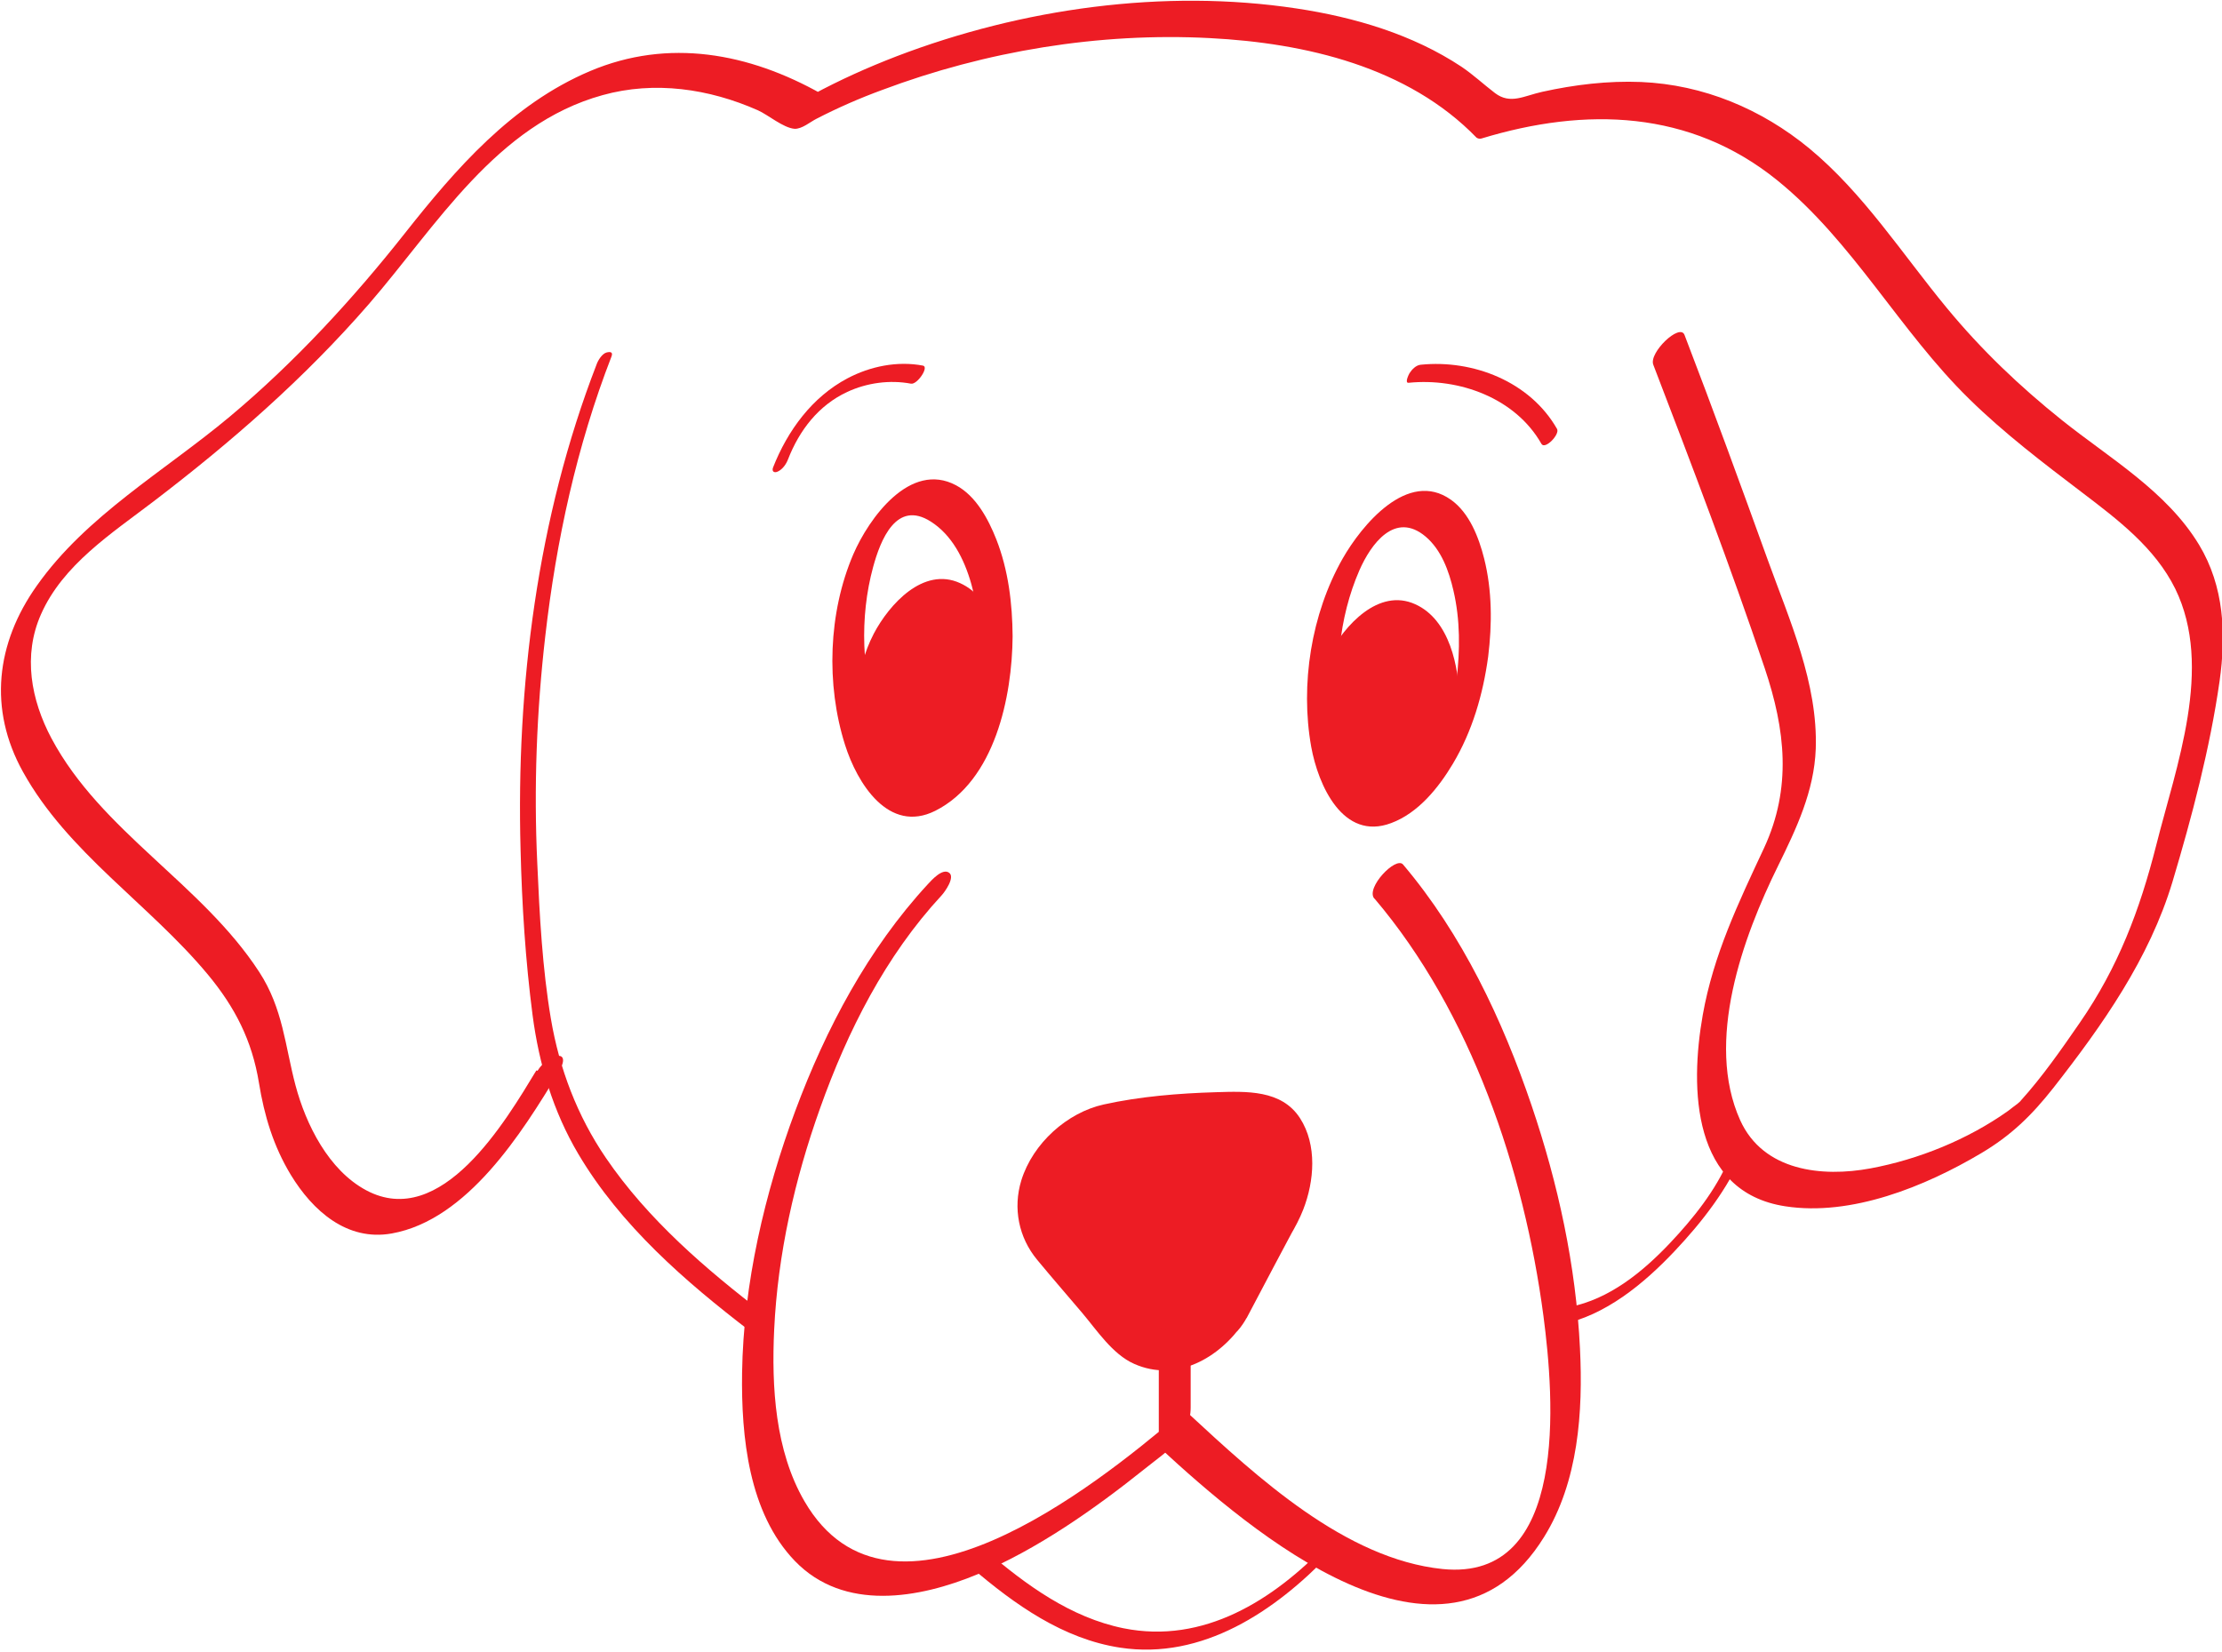
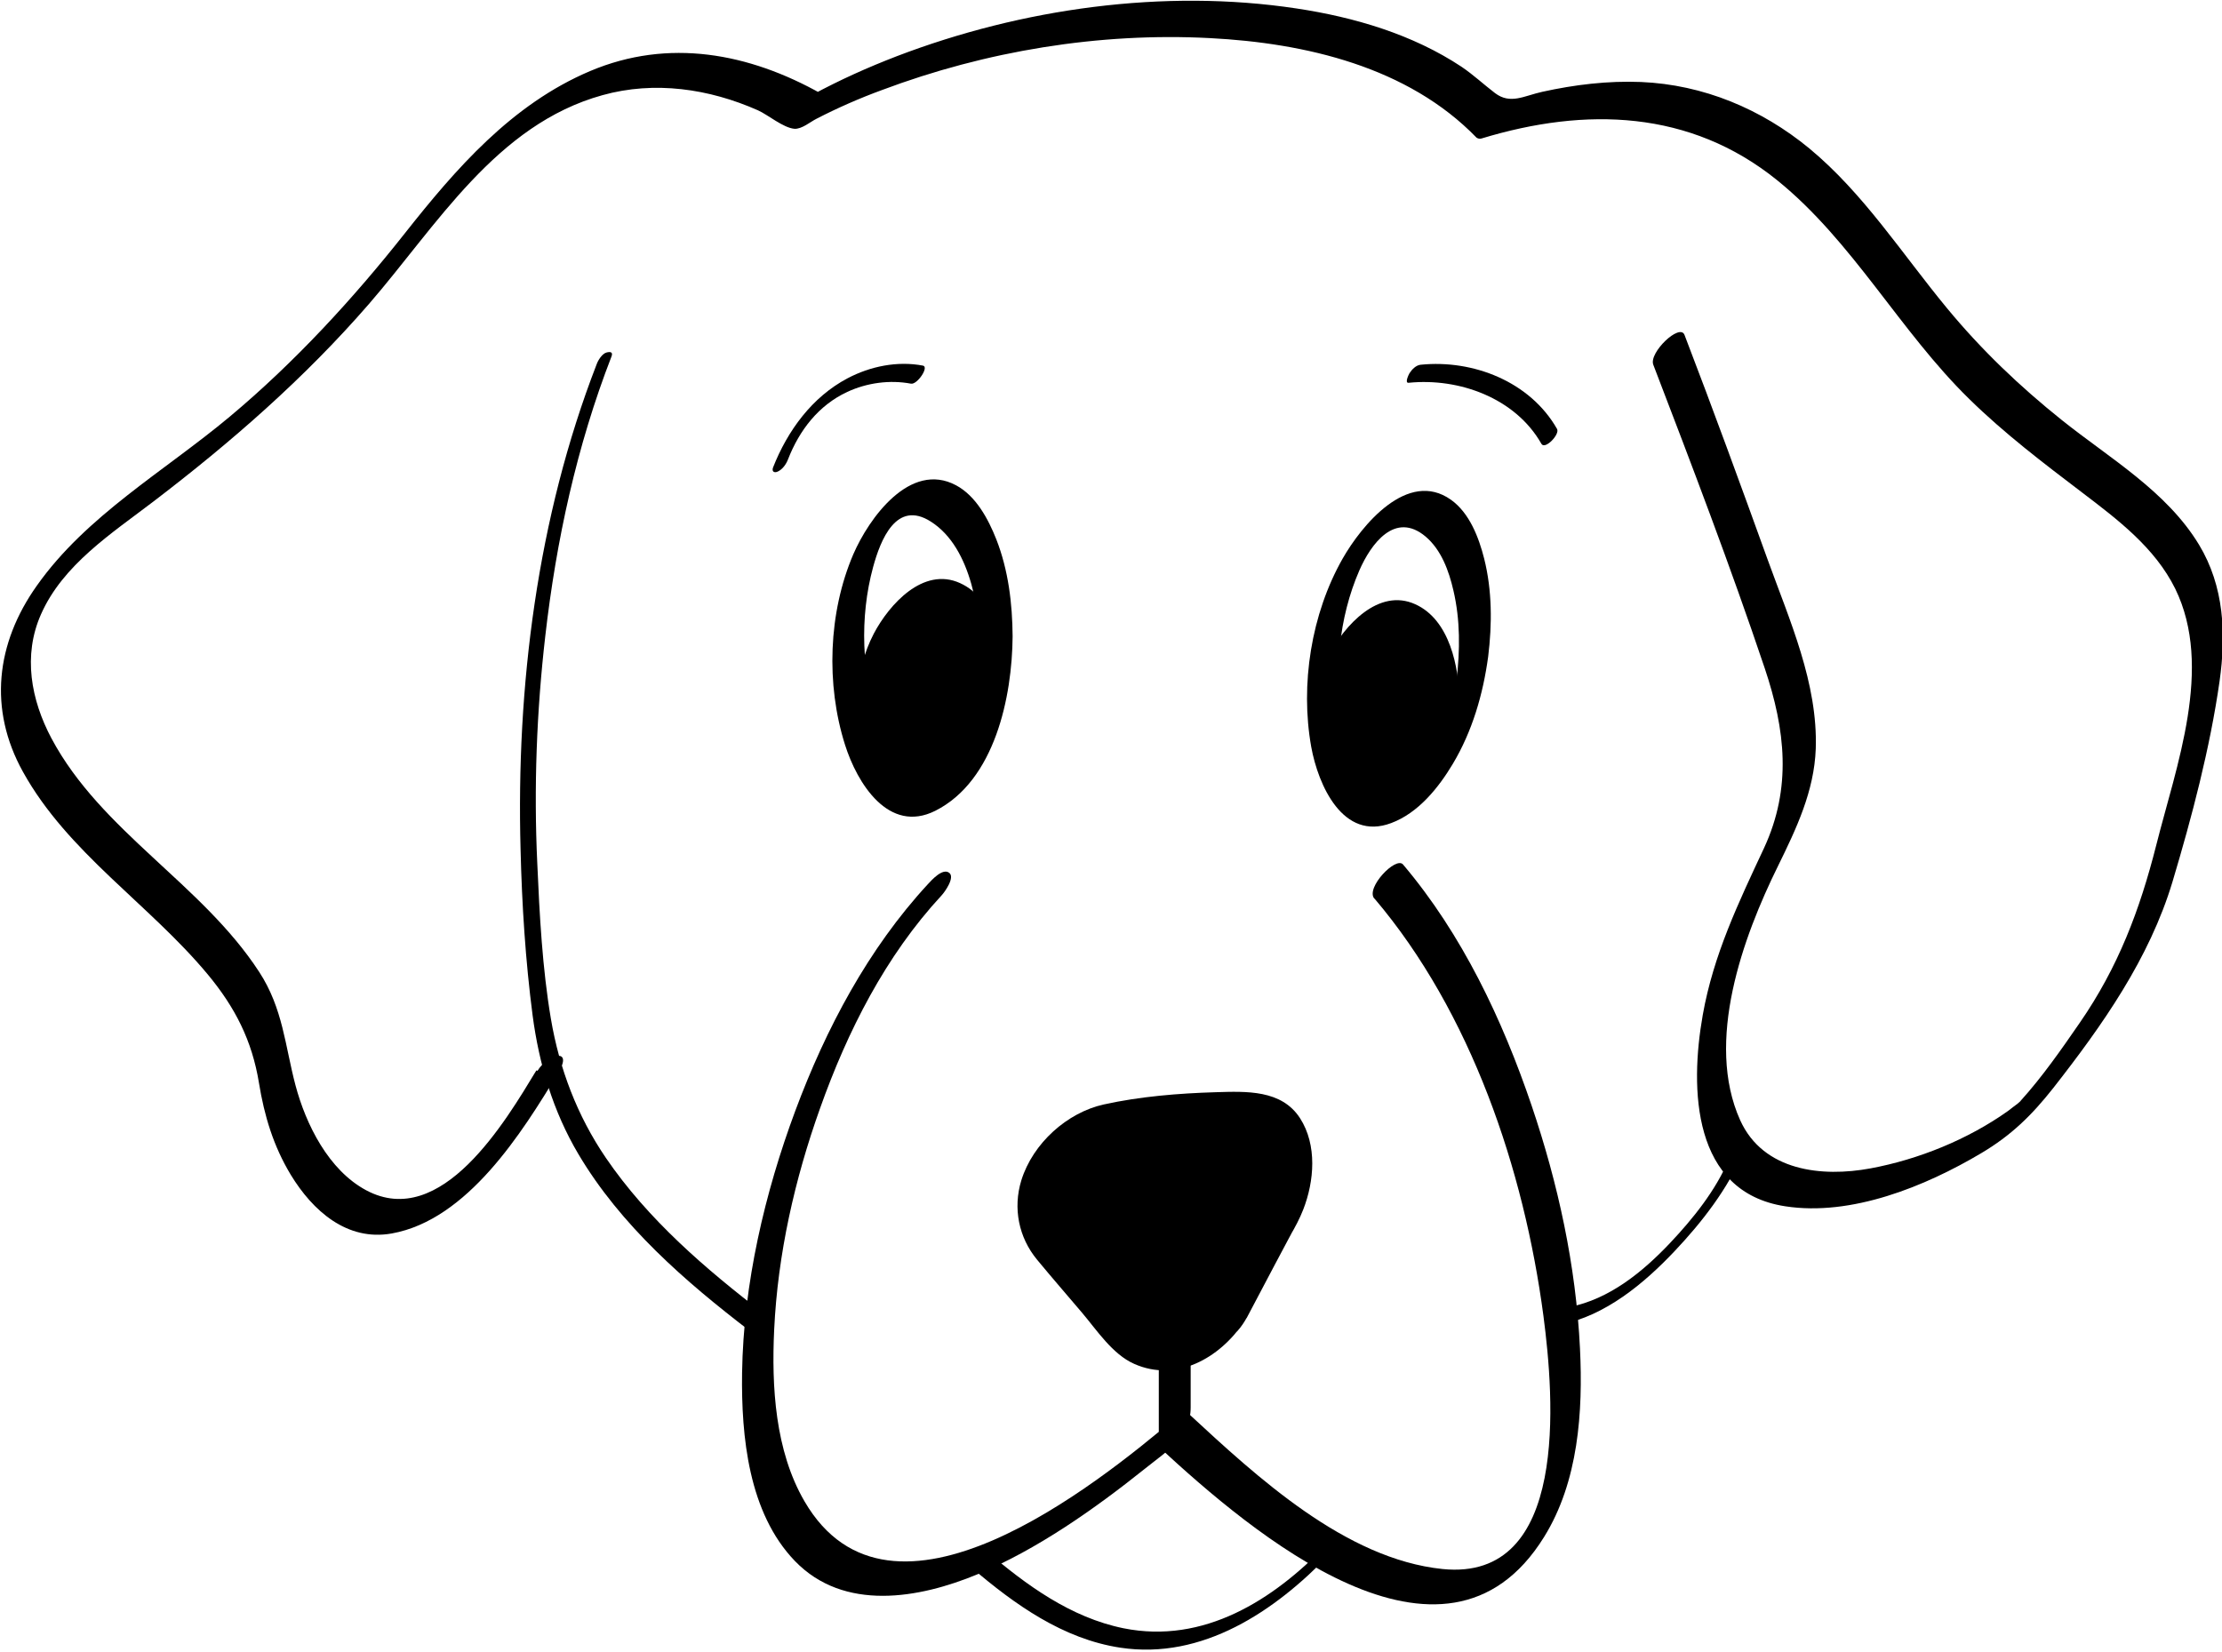
- <svg xmlns="http://www.w3.org/2000/svg" id="Layer_2" viewBox="0 0 99.71 74.14">
+ <svg xmlns="http://www.w3.org/2000/svg" id="id" viewBox="0 0 99.71 74.14">
  <defs>
    <style>
      .cls-1 {
-         fill: #ed1c24;
+         fill: currentColor;
      }
    </style>
  </defs>
  <g id="diertjes">
    <g id="hond_x5F_groot">
      <g>
        <path class="cls-1" d="M24.07,48.04c-1.37,2.26-4.26,7.19-7.64,5.38-1.68-.9-2.7-2.94-3.17-4.71s-.56-3.45-1.63-5.09c-2.57-3.95-7.09-6.3-9.32-10.48-.92-1.73-1.29-3.72-.47-5.57.98-2.22,3.17-3.63,5.03-5.05,3.5-2.67,6.79-5.54,9.68-8.87,3.05-3.52,5.71-8.06,10.49-9.38,2.33-.65,4.78-.29,6.97.68.45.2,1.14.79,1.64.83.33.02.71-.31.99-.45.95-.49,1.93-.92,2.94-1.29,4.66-1.75,9.74-2.59,14.71-2.33,4.29.22,8.89,1.29,11.97,4.47.08.05.16.06.24.03,4.65-1.41,9.34-1.28,13.25,1.88,3.4,2.75,5.5,6.77,8.62,9.82,1.57,1.54,3.32,2.87,5.07,4.2,1.59,1.21,3.26,2.47,4.17,4.31,1.73,3.54.04,7.97-.85,11.51-.74,2.92-1.71,5.48-3.43,7.97-.82,1.19-1.69,2.44-2.66,3.51,0,0,.03-.01-.15.14.02-.02-.31.23-.41.31-1.8,1.28-4.02,2.18-6.18,2.58s-4.8.13-5.84-2.16c-1.59-3.53.12-8.22,1.7-11.42.82-1.67,1.62-3.35,1.69-5.25.1-2.94-1.17-5.76-2.15-8.47-1.22-3.38-2.45-6.75-3.74-10.11-.21-.54-1.61.8-1.4,1.34,1.73,4.51,3.46,9.04,5,13.62.93,2.77,1.22,5.37-.03,8.07-1.15,2.46-2.27,4.79-2.75,7.49-.59,3.33-.47,7.95,3.7,8.59,2.97.46,6.28-.89,8.79-2.38,1.35-.8,2.27-1.7,3.24-2.93,2.2-2.81,4.31-5.8,5.35-9.26.87-2.91,1.68-5.98,2.11-8.99.3-2.12.21-4.26-.92-6.13-1.45-2.4-4.01-3.88-6.15-5.59-1.9-1.52-3.62-3.16-5.17-5.04-2-2.42-3.73-5.14-6.17-7.16-2.15-1.77-4.75-2.86-7.55-2.98-1.49-.06-2.98.12-4.43.44-.82.18-1.43.58-2.12.06-.51-.39-.97-.82-1.5-1.18-2.2-1.46-4.82-2.23-7.41-2.62-5.95-.9-12.33,0-17.93,2.14-1.3.5-2.57,1.07-3.79,1.73l.4-.04c-3.25-1.83-6.86-2.51-10.38-1.02s-6.03,4.39-8.32,7.29-4.92,5.77-7.85,8.22-6.44,4.44-8.66,7.59c-1.83,2.58-2.18,5.54-.62,8.35,2.01,3.63,5.67,5.94,8.29,9.09,1.23,1.48,1.99,2.97,2.3,4.87.24,1.48.65,2.84,1.43,4.13.98,1.61,2.52,2.99,4.53,2.63,3.4-.61,5.85-4.53,7.47-7.21.7-1.16-.48-.84-.93-.09h0Z" />
        <path class="cls-1" d="M34.32,58.99c-2.64-2.02-5.24-4.25-7.13-7.02-1.29-1.89-2.09-4.01-2.47-6.25s-.51-4.66-.61-6.97c-.16-3.4-.03-6.83.36-10.21.49-4.28,1.41-8.52,2.97-12.54.08-.21-.06-.22-.22-.18-.2.05-.39.36-.45.54-2.66,6.87-3.61,14.44-3.41,21.77.06,2.47.22,4.99.54,7.44.29,2.2.92,4.31,2.05,6.22,1.9,3.21,4.8,5.73,7.73,7.97.23.18.86-.6.64-.77h0Z" />
        <path class="cls-1" d="M44.02,29.63c0,1.18-.13,2.37-.49,3.5-.18.58-.43,1.42-.98,1.76-1.46.93-2.73-1.4-3.1-2.43-.8-2.18-.88-4.77-.27-7.01.33-1.21,1.04-3.03,2.59-2.04,1.87,1.19,2.23,4.23,2.25,6.21,0,.76,1.42-.52,1.42-1.06-.01-1.47-.19-2.97-.73-4.35-.36-.91-.91-1.95-1.81-2.43-2.06-1.1-3.91,1.48-4.61,3.1-1.12,2.61-1.23,5.84-.37,8.55.54,1.71,1.95,4.01,4.05,2.96,2.68-1.35,3.45-5.13,3.47-7.83,0-.43-.43-.23-.65-.08-.31.22-.77.72-.77,1.14Z" />
        <path class="cls-1" d="M65.36,30.54c-.16,1.16-.44,2.32-.96,3.38-.28.57-.65,1.25-1.28,1.49-1.64.62-2.53-1.66-2.8-2.85-.51-2.26-.24-4.85.68-6.96.52-1.19,1.6-2.67,2.97-1.52.71.6,1.05,1.55,1.25,2.42.31,1.32.3,2.69.14,4.03-.05.45.46.21.65.08.35-.25.72-.7.77-1.14.18-1.46.18-2.97-.18-4.4-.24-.95-.66-2.05-1.49-2.64-1.94-1.38-4.01,1.15-4.86,2.64-1.41,2.48-1.91,5.65-1.41,8.45.31,1.71,1.42,4.24,3.59,3.42,1.21-.45,2.12-1.58,2.76-2.65.88-1.47,1.36-3.13,1.59-4.82.06-.45-.47-.2-.65-.08-.35.25-.71.7-.77,1.14Z" />
        <path class="cls-1" d="M35.36,20.62c.51-1.31,1.37-2.43,2.66-3.03.88-.41,1.91-.55,2.86-.37.28.05.82-.75.54-.81-1.15-.22-2.37.03-3.39.57-1.59.84-2.69,2.35-3.34,4-.07.19.06.26.22.18.21-.1.37-.33.45-.54h0Z" />
        <path class="cls-1" d="M63.21,17.18c2.26-.23,4.79.68,5.96,2.74.16.28.84-.43.7-.67-1.21-2.12-3.76-3.12-6.12-2.88-.21.02-.39.21-.5.38-.03.05-.23.45-.04.43h0Z" />
        <path class="cls-1" d="M61.68,40.33c4.33,5.1,6.71,12.16,7.58,18.73.48,3.66,1.17,11.94-4.53,11.36-4.36-.45-8.33-4.14-11.38-6.96-.4-.37-1.72,1.13-1.29,1.53,4.03,3.72,12.76,11.21,17.23,3.99,1.54-2.48,1.75-5.62,1.61-8.46-.18-3.71-.98-7.39-2.17-10.9-1.31-3.86-3.12-7.69-5.77-10.82-.32-.38-1.69,1.05-1.29,1.53h0Z" />
        <path class="cls-1" d="M52,61.29v3.47l.77-1.14c-3.59,3.04-12.8,10.42-16.67,3.76-1.32-2.27-1.48-5.15-1.36-7.7.16-3.39.92-6.75,2.06-9.94,1.23-3.46,2.94-6.84,5.45-9.55.15-.16.62-.82.34-1.02-.3-.22-.79.34-.95.51-2.68,2.9-4.58,6.49-5.95,10.17s-2.33,7.76-2.39,11.77c-.04,2.85.29,6.28,2.37,8.44,2.2,2.28,5.57,1.69,8.21.59s5.21-2.9,7.52-4.75c.97-.78,2.03-1.4,2.03-2.73v-2.92c0-.75-1.42.52-1.42,1.06h0Z" />
        <path class="cls-1" d="M70.03,59.45c2.01-.4,3.74-1.84,5.11-3.29,1.24-1.31,2.41-2.82,3.11-4.49.08-.19-.06-.25-.22-.18-.21.1-.37.34-.45.54-.58,1.39-1.61,2.67-2.64,3.76-1.22,1.29-2.72,2.52-4.51,2.87-.26.05-.77.86-.4.79h0Z" />
        <path class="cls-1" d="M43.6,70.36c1.93,1.65,4.1,3.2,6.67,3.59,3.69.56,6.95-1.64,9.39-4.19.09-.1.38-.4.29-.56s-.33.02-.41.11c-2.4,2.51-5.53,4.49-9.12,3.77-2.37-.48-4.37-1.94-6.17-3.48-.21-.18-.86.58-.64.77h0Z" />
        <g>
          <path class="cls-1" d="M55.35,59.33l2.02-3.82c1.35-2.07,1.09-5.4-1.5-5.64-1.72-.16-5.21.14-6.89.54-2.5.59-3.37,3.28-1.89,5.27l3.24,3.82c1.27,1.71,3.87,1.63,5.03-.16Z" />
          <path class="cls-1" d="M55.94,59.16c.41-.78.83-1.57,1.24-2.35l.67-1.26c.03-.06.19-.34.05-.1.22-.38.42-.75.58-1.16.5-1.28.63-2.9-.14-4.1-.83-1.29-2.42-1.21-3.78-1.17-1.67.05-3.4.19-5.03.55s-3.18,1.73-3.7,3.41c-.38,1.24-.12,2.56.71,3.56.66.8,1.34,1.58,2.01,2.37s1.37,1.87,2.34,2.3c1.9.85,3.84-.26,4.92-1.86.13-.19.45-.75.07-.85-.35-.1-.85.54-1,.76-.68.99-2.43.69-3.26.09-.59-.43-1.07-1.14-1.54-1.69l-1.96-2.31c-.58-.68-1.05-1.42-1.05-2.35,0-.29.04-.59.14-.87.07-.18.16-.34.2-.38.41-.43,1.03-.56,1.58-.67,1.47-.29,2.99-.42,4.49-.46,1.18-.04,2.62-.17,3.43.88.72.93.67,2.34.27,3.38-.3.79-.82,1.57-1.22,2.33s-.8,1.51-1.2,2.27c-.13.25-.23.69.19.63s.81-.63.99-.96Z" />
        </g>
        <g>
          <ellipse class="cls-1" cx="62.19" cy="31.96" rx="2.59" ry="4.25" />
          <path class="cls-1" d="M64.07,32.49c0,.73-.1,1.48-.39,2.16-.05.11-.11.23-.17.33.05-.09-.19.27-.08.12-.02.02-.14.14-.02.03-.01.01-.14.12-.03.04-.1.08-.12.1-.2.14-1.04.45-1.97-.62-2.36-1.46-.6-1.31-.69-2.92-.23-4.28.07-.22.2-.5.29-.64.01-.02.13-.2.07-.11-.06.1.1-.13.03-.03s.11-.09.03-.03c-.07.05.11-.08.13-.1-.06.03.11-.04.14-.06.09-.03.19-.06.29-.06.25-.02.51.03.74.14,1.33.64,1.75,2.5,1.76,3.83,0,.43.43.24.65.08.3-.22.77-.72.77-1.14-.02-1.5-.43-3.63-1.98-4.33-1.65-.75-3.18.96-3.87,2.27-.87,1.67-1.01,3.85-.31,5.6.53,1.32,1.72,2.5,3.22,1.85,2-.86,2.92-3.37,2.94-5.39,0-.43-.43-.24-.65-.08-.31.23-.77.72-.77,1.14Z" />
        </g>
        <g>
          <ellipse class="cls-1" cx="41.76" cy="31" rx="2.59" ry="4.25" />
          <path class="cls-1" d="M43.64,31.54c0,.73-.1,1.48-.39,2.16-.05.11-.11.23-.17.33.05-.09-.19.27-.08.12-.02.02-.14.14-.02.03-.01.01-.14.12-.03.04-.1.08-.12.1-.2.14-1.04.45-1.97-.62-2.36-1.46-.6-1.31-.69-2.92-.23-4.28.07-.22.2-.5.29-.64.01-.02.13-.2.07-.11-.06.1.1-.13.03-.03s.11-.09.03-.03c-.07.05.11-.08.13-.1-.06.03.11-.04.14-.06.09-.03.19-.06.29-.06.25-.02.51.03.74.14,1.33.64,1.75,2.5,1.76,3.83,0,.43.43.24.65.08.3-.22.77-.72.77-1.14-.02-1.5-.43-3.63-1.98-4.33-1.65-.75-3.18.96-3.87,2.27-.87,1.67-1.01,3.85-.31,5.6.53,1.32,1.72,2.5,3.22,1.85,2-.86,2.92-3.37,2.94-5.39,0-.43-.43-.24-.65-.08-.31.23-.77.72-.77,1.14Z" />
        </g>
      </g>
    </g>
  </g>
</svg>
